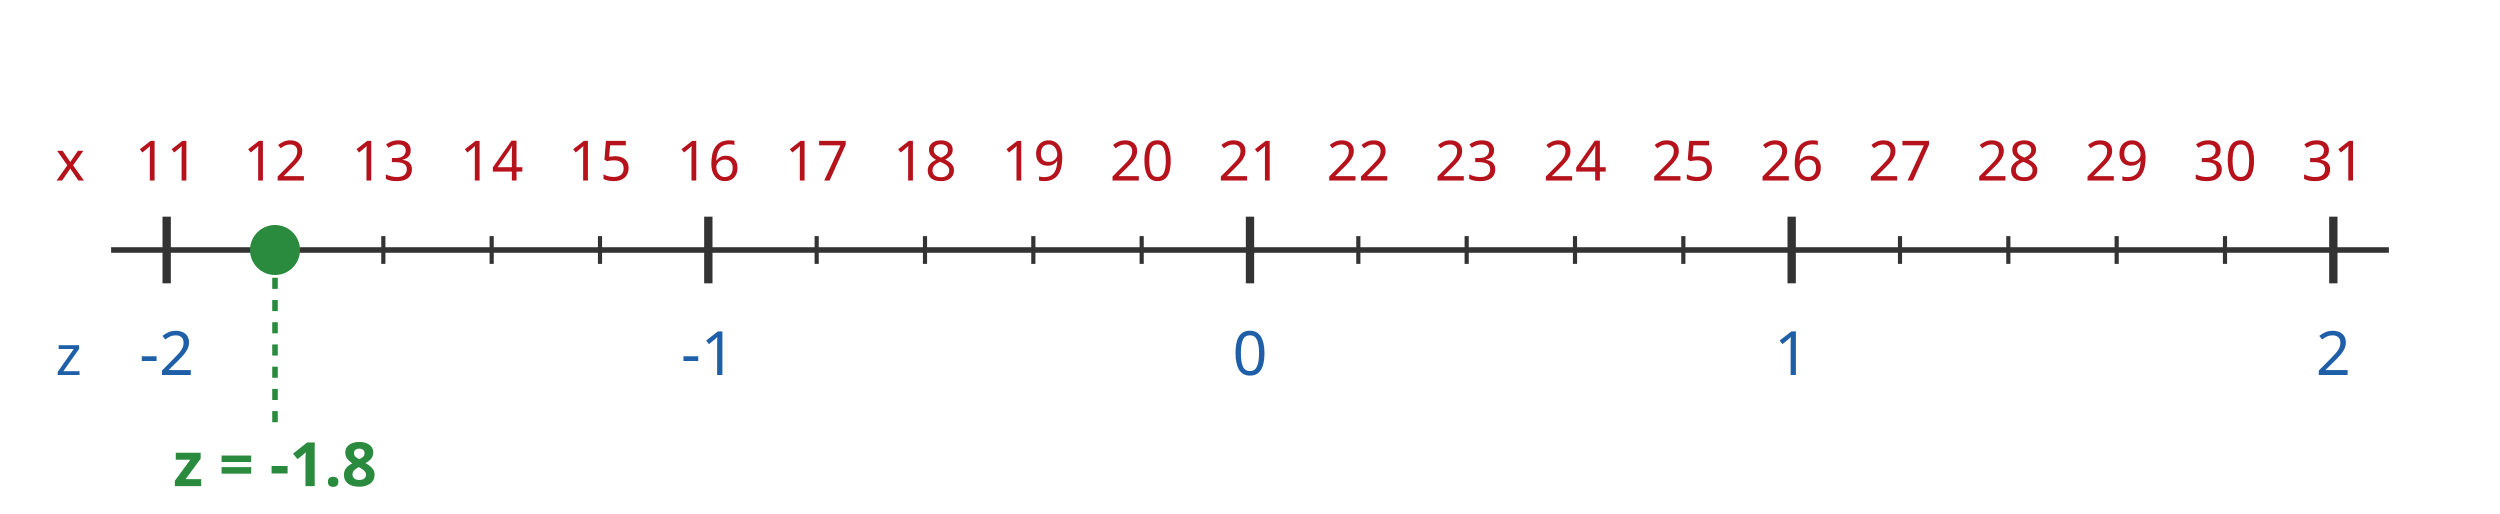
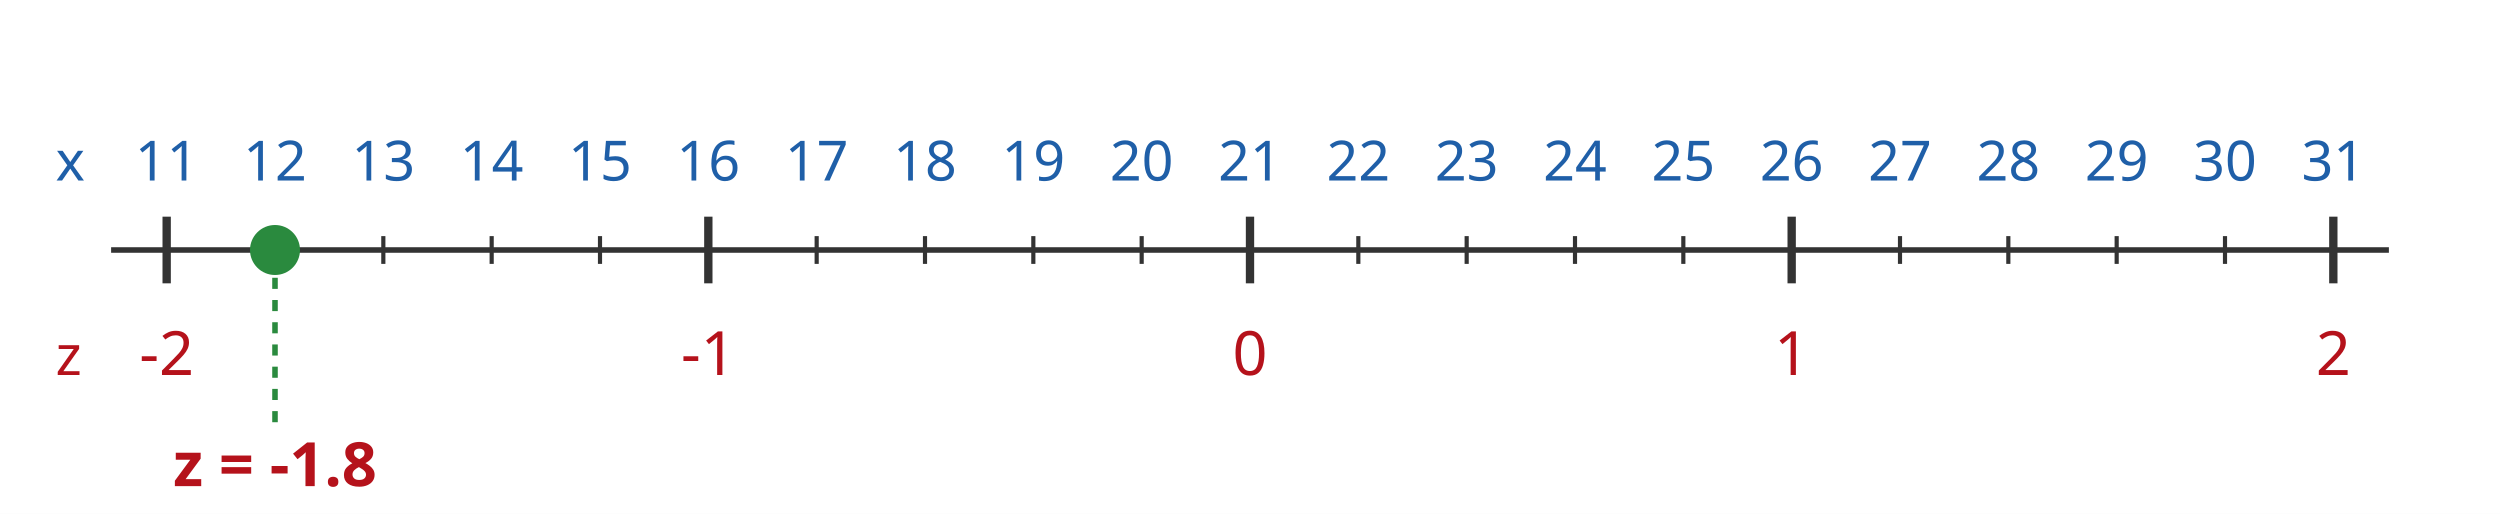
<svg xmlns="http://www.w3.org/2000/svg" viewBox="0 0 900 185" width="900" height="185" font-family="sans-serif">
  <rect width="900" height="185" fill="white" />
-   <text x="20" y="65" font-size="20" fill="#b5121b">x</text>
-   <text x="20" y="135" font-size="20" fill="#1f5fa8">z</text>
+   <text x="20" y="65" font-size="20" fill="#1f5fa8">x</text>
+   <text x="20" y="135" font-size="20" fill="#b5121b">z</text>
  <line x1="40" y1="90" x2="860" y2="90" stroke="#333" stroke-width="2" />
  <line x1="60.0" y1="85" x2="60.0" y2="95" stroke="#333" stroke-width="1.5" />
-   <text x="60.0" y="65" font-size="20" text-anchor="middle" fill="#b5121b">11</text>
+   <text x="60.0" y="65" font-size="20" text-anchor="middle" fill="#1f5fa8">11</text>
  <line x1="99.0" y1="85" x2="99.0" y2="95" stroke="#333" stroke-width="1.5" />
-   <text x="99.0" y="65" font-size="20" text-anchor="middle" fill="#b5121b">12</text>
+   <text x="99.0" y="65" font-size="20" text-anchor="middle" fill="#1f5fa8">12</text>
  <line x1="138.0" y1="85" x2="138.0" y2="95" stroke="#333" stroke-width="1.5" />
-   <text x="138.0" y="65" font-size="20" text-anchor="middle" fill="#b5121b">13</text>
+   <text x="138.0" y="65" font-size="20" text-anchor="middle" fill="#1f5fa8">13</text>
  <line x1="177.0" y1="85" x2="177.0" y2="95" stroke="#333" stroke-width="1.5" />
-   <text x="177.0" y="65" font-size="20" text-anchor="middle" fill="#b5121b">14</text>
+   <text x="177.0" y="65" font-size="20" text-anchor="middle" fill="#1f5fa8">14</text>
  <line x1="216.0" y1="85" x2="216.0" y2="95" stroke="#333" stroke-width="1.5" />
-   <text x="216.0" y="65" font-size="20" text-anchor="middle" fill="#b5121b">15</text>
+   <text x="216.0" y="65" font-size="20" text-anchor="middle" fill="#1f5fa8">15</text>
  <line x1="255.0" y1="85" x2="255.0" y2="95" stroke="#333" stroke-width="1.5" />
-   <text x="255.0" y="65" font-size="20" text-anchor="middle" fill="#b5121b">16</text>
+   <text x="255.0" y="65" font-size="20" text-anchor="middle" fill="#1f5fa8">16</text>
  <line x1="294.0" y1="85" x2="294.0" y2="95" stroke="#333" stroke-width="1.5" />
-   <text x="294.0" y="65" font-size="20" text-anchor="middle" fill="#b5121b">17</text>
+   <text x="294.0" y="65" font-size="20" text-anchor="middle" fill="#1f5fa8">17</text>
  <line x1="333.0" y1="85" x2="333.0" y2="95" stroke="#333" stroke-width="1.5" />
-   <text x="333.0" y="65" font-size="20" text-anchor="middle" fill="#b5121b">18</text>
+   <text x="333.0" y="65" font-size="20" text-anchor="middle" fill="#1f5fa8">18</text>
  <line x1="372.0" y1="85" x2="372.0" y2="95" stroke="#333" stroke-width="1.5" />
-   <text x="372.0" y="65" font-size="20" text-anchor="middle" fill="#b5121b">19</text>
+   <text x="372.0" y="65" font-size="20" text-anchor="middle" fill="#1f5fa8">19</text>
  <line x1="411.0" y1="85" x2="411.0" y2="95" stroke="#333" stroke-width="1.5" />
-   <text x="411.0" y="65" font-size="20" text-anchor="middle" fill="#b5121b">20</text>
+   <text x="411.0" y="65" font-size="20" text-anchor="middle" fill="#1f5fa8">20</text>
  <line x1="450.0" y1="85" x2="450.0" y2="95" stroke="#333" stroke-width="1.5" />
-   <text x="450.0" y="65" font-size="20" text-anchor="middle" fill="#b5121b">21</text>
+   <text x="450.0" y="65" font-size="20" text-anchor="middle" fill="#1f5fa8">21</text>
  <line x1="489.0" y1="85" x2="489.0" y2="95" stroke="#333" stroke-width="1.5" />
-   <text x="489.0" y="65" font-size="20" text-anchor="middle" fill="#b5121b">22</text>
+   <text x="489.0" y="65" font-size="20" text-anchor="middle" fill="#1f5fa8">22</text>
  <line x1="528.0" y1="85" x2="528.0" y2="95" stroke="#333" stroke-width="1.5" />
-   <text x="528.0" y="65" font-size="20" text-anchor="middle" fill="#b5121b">23</text>
+   <text x="528.0" y="65" font-size="20" text-anchor="middle" fill="#1f5fa8">23</text>
  <line x1="567.0" y1="85" x2="567.0" y2="95" stroke="#333" stroke-width="1.5" />
-   <text x="567.0" y="65" font-size="20" text-anchor="middle" fill="#b5121b">24</text>
+   <text x="567.0" y="65" font-size="20" text-anchor="middle" fill="#1f5fa8">24</text>
  <line x1="606.0" y1="85" x2="606.0" y2="95" stroke="#333" stroke-width="1.5" />
-   <text x="606.0" y="65" font-size="20" text-anchor="middle" fill="#b5121b">25</text>
+   <text x="606.0" y="65" font-size="20" text-anchor="middle" fill="#1f5fa8">25</text>
  <line x1="645.0" y1="85" x2="645.0" y2="95" stroke="#333" stroke-width="1.5" />
-   <text x="645.0" y="65" font-size="20" text-anchor="middle" fill="#b5121b">26</text>
+   <text x="645.0" y="65" font-size="20" text-anchor="middle" fill="#1f5fa8">26</text>
  <line x1="684.0" y1="85" x2="684.0" y2="95" stroke="#333" stroke-width="1.5" />
-   <text x="684.0" y="65" font-size="20" text-anchor="middle" fill="#b5121b">27</text>
+   <text x="684.0" y="65" font-size="20" text-anchor="middle" fill="#1f5fa8">27</text>
  <line x1="723.0" y1="85" x2="723.0" y2="95" stroke="#333" stroke-width="1.5" />
-   <text x="723.0" y="65" font-size="20" text-anchor="middle" fill="#b5121b">28</text>
+   <text x="723.0" y="65" font-size="20" text-anchor="middle" fill="#1f5fa8">28</text>
  <line x1="762.0" y1="85" x2="762.0" y2="95" stroke="#333" stroke-width="1.5" />
-   <text x="762.0" y="65" font-size="20" text-anchor="middle" fill="#b5121b">29</text>
+   <text x="762.0" y="65" font-size="20" text-anchor="middle" fill="#1f5fa8">29</text>
  <line x1="801.0" y1="85" x2="801.0" y2="95" stroke="#333" stroke-width="1.5" />
-   <text x="801.0" y="65" font-size="20" text-anchor="middle" fill="#b5121b">30</text>
+   <text x="801.0" y="65" font-size="20" text-anchor="middle" fill="#1f5fa8">30</text>
  <line x1="840.0" y1="85" x2="840.0" y2="95" stroke="#333" stroke-width="1.5" />
-   <text x="840.0" y="65" font-size="20" text-anchor="middle" fill="#b5121b">31</text>
+   <text x="840.0" y="65" font-size="20" text-anchor="middle" fill="#1f5fa8">31</text>
  <line x1="60.0" y1="78" x2="60.0" y2="102" stroke="#333" stroke-width="3" />
-   <text x="60.0" y="135" font-size="22" text-anchor="middle" fill="#1f5fa8">-2</text>
+   <text x="60.0" y="135" font-size="22" text-anchor="middle" fill="#b5121b">-2</text>
  <line x1="255.0" y1="78" x2="255.0" y2="102" stroke="#333" stroke-width="3" />
-   <text x="255.0" y="135" font-size="22" text-anchor="middle" fill="#1f5fa8">-1</text>
+   <text x="255.0" y="135" font-size="22" text-anchor="middle" fill="#b5121b">-1</text>
  <line x1="450.0" y1="78" x2="450.0" y2="102" stroke="#333" stroke-width="3" />
-   <text x="450.0" y="135" font-size="22" text-anchor="middle" fill="#1f5fa8">0</text>
+   <text x="450.0" y="135" font-size="22" text-anchor="middle" fill="#b5121b">0</text>
  <line x1="645.0" y1="78" x2="645.0" y2="102" stroke="#333" stroke-width="3" />
-   <text x="645.0" y="135" font-size="22" text-anchor="middle" fill="#1f5fa8">1</text>
+   <text x="645.0" y="135" font-size="22" text-anchor="middle" fill="#b5121b">1</text>
  <line x1="840.0" y1="78" x2="840.0" y2="102" stroke="#333" stroke-width="3" />
-   <text x="840.0" y="135" font-size="22" text-anchor="middle" fill="#1f5fa8">2</text>
+   <text x="840.0" y="135" font-size="22" text-anchor="middle" fill="#b5121b">2</text>
  <circle cx="99.0" cy="90" r="9" fill="#2a8a3e" />
  <line x1="99.0" y1="100" x2="99.0" y2="152" stroke="#2a8a3e" stroke-width="2" stroke-dasharray="4 4" />
-   <text x="99.0" y="175" font-size="22" font-weight="bold" text-anchor="middle" fill="#2a8a3e">z = -1.8</text>
+   <text x="99.0" y="175" font-size="22" font-weight="bold" text-anchor="middle" fill="#b5121b">z = -1.8</text>
</svg>
